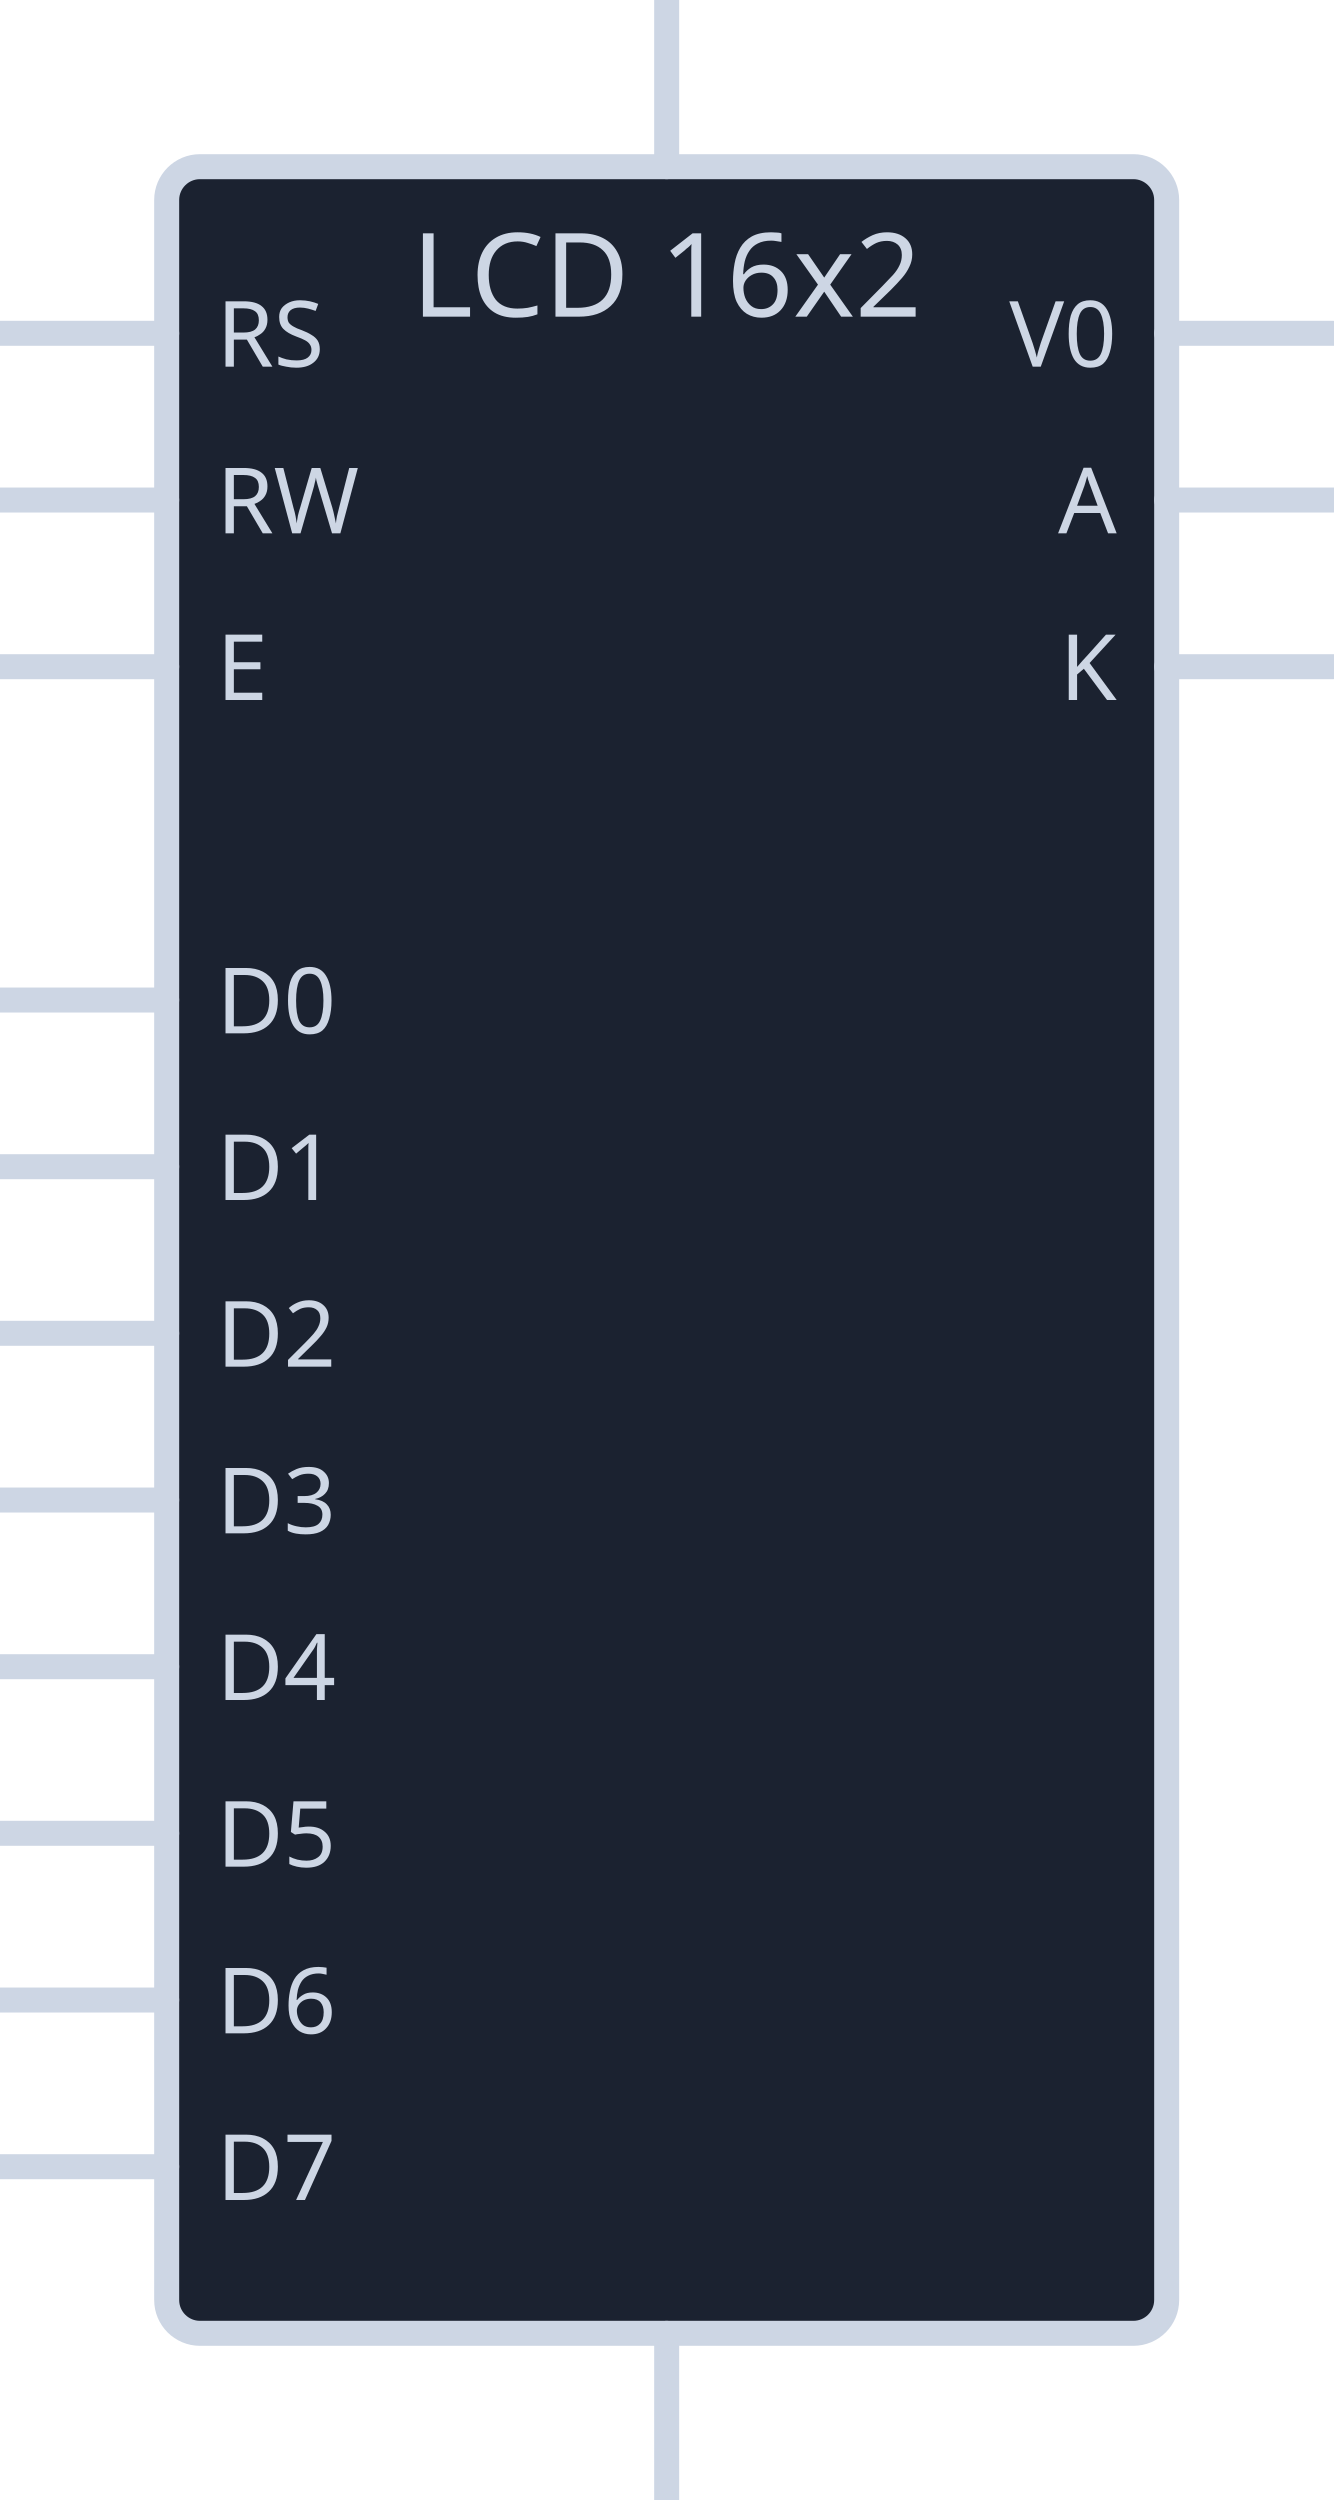
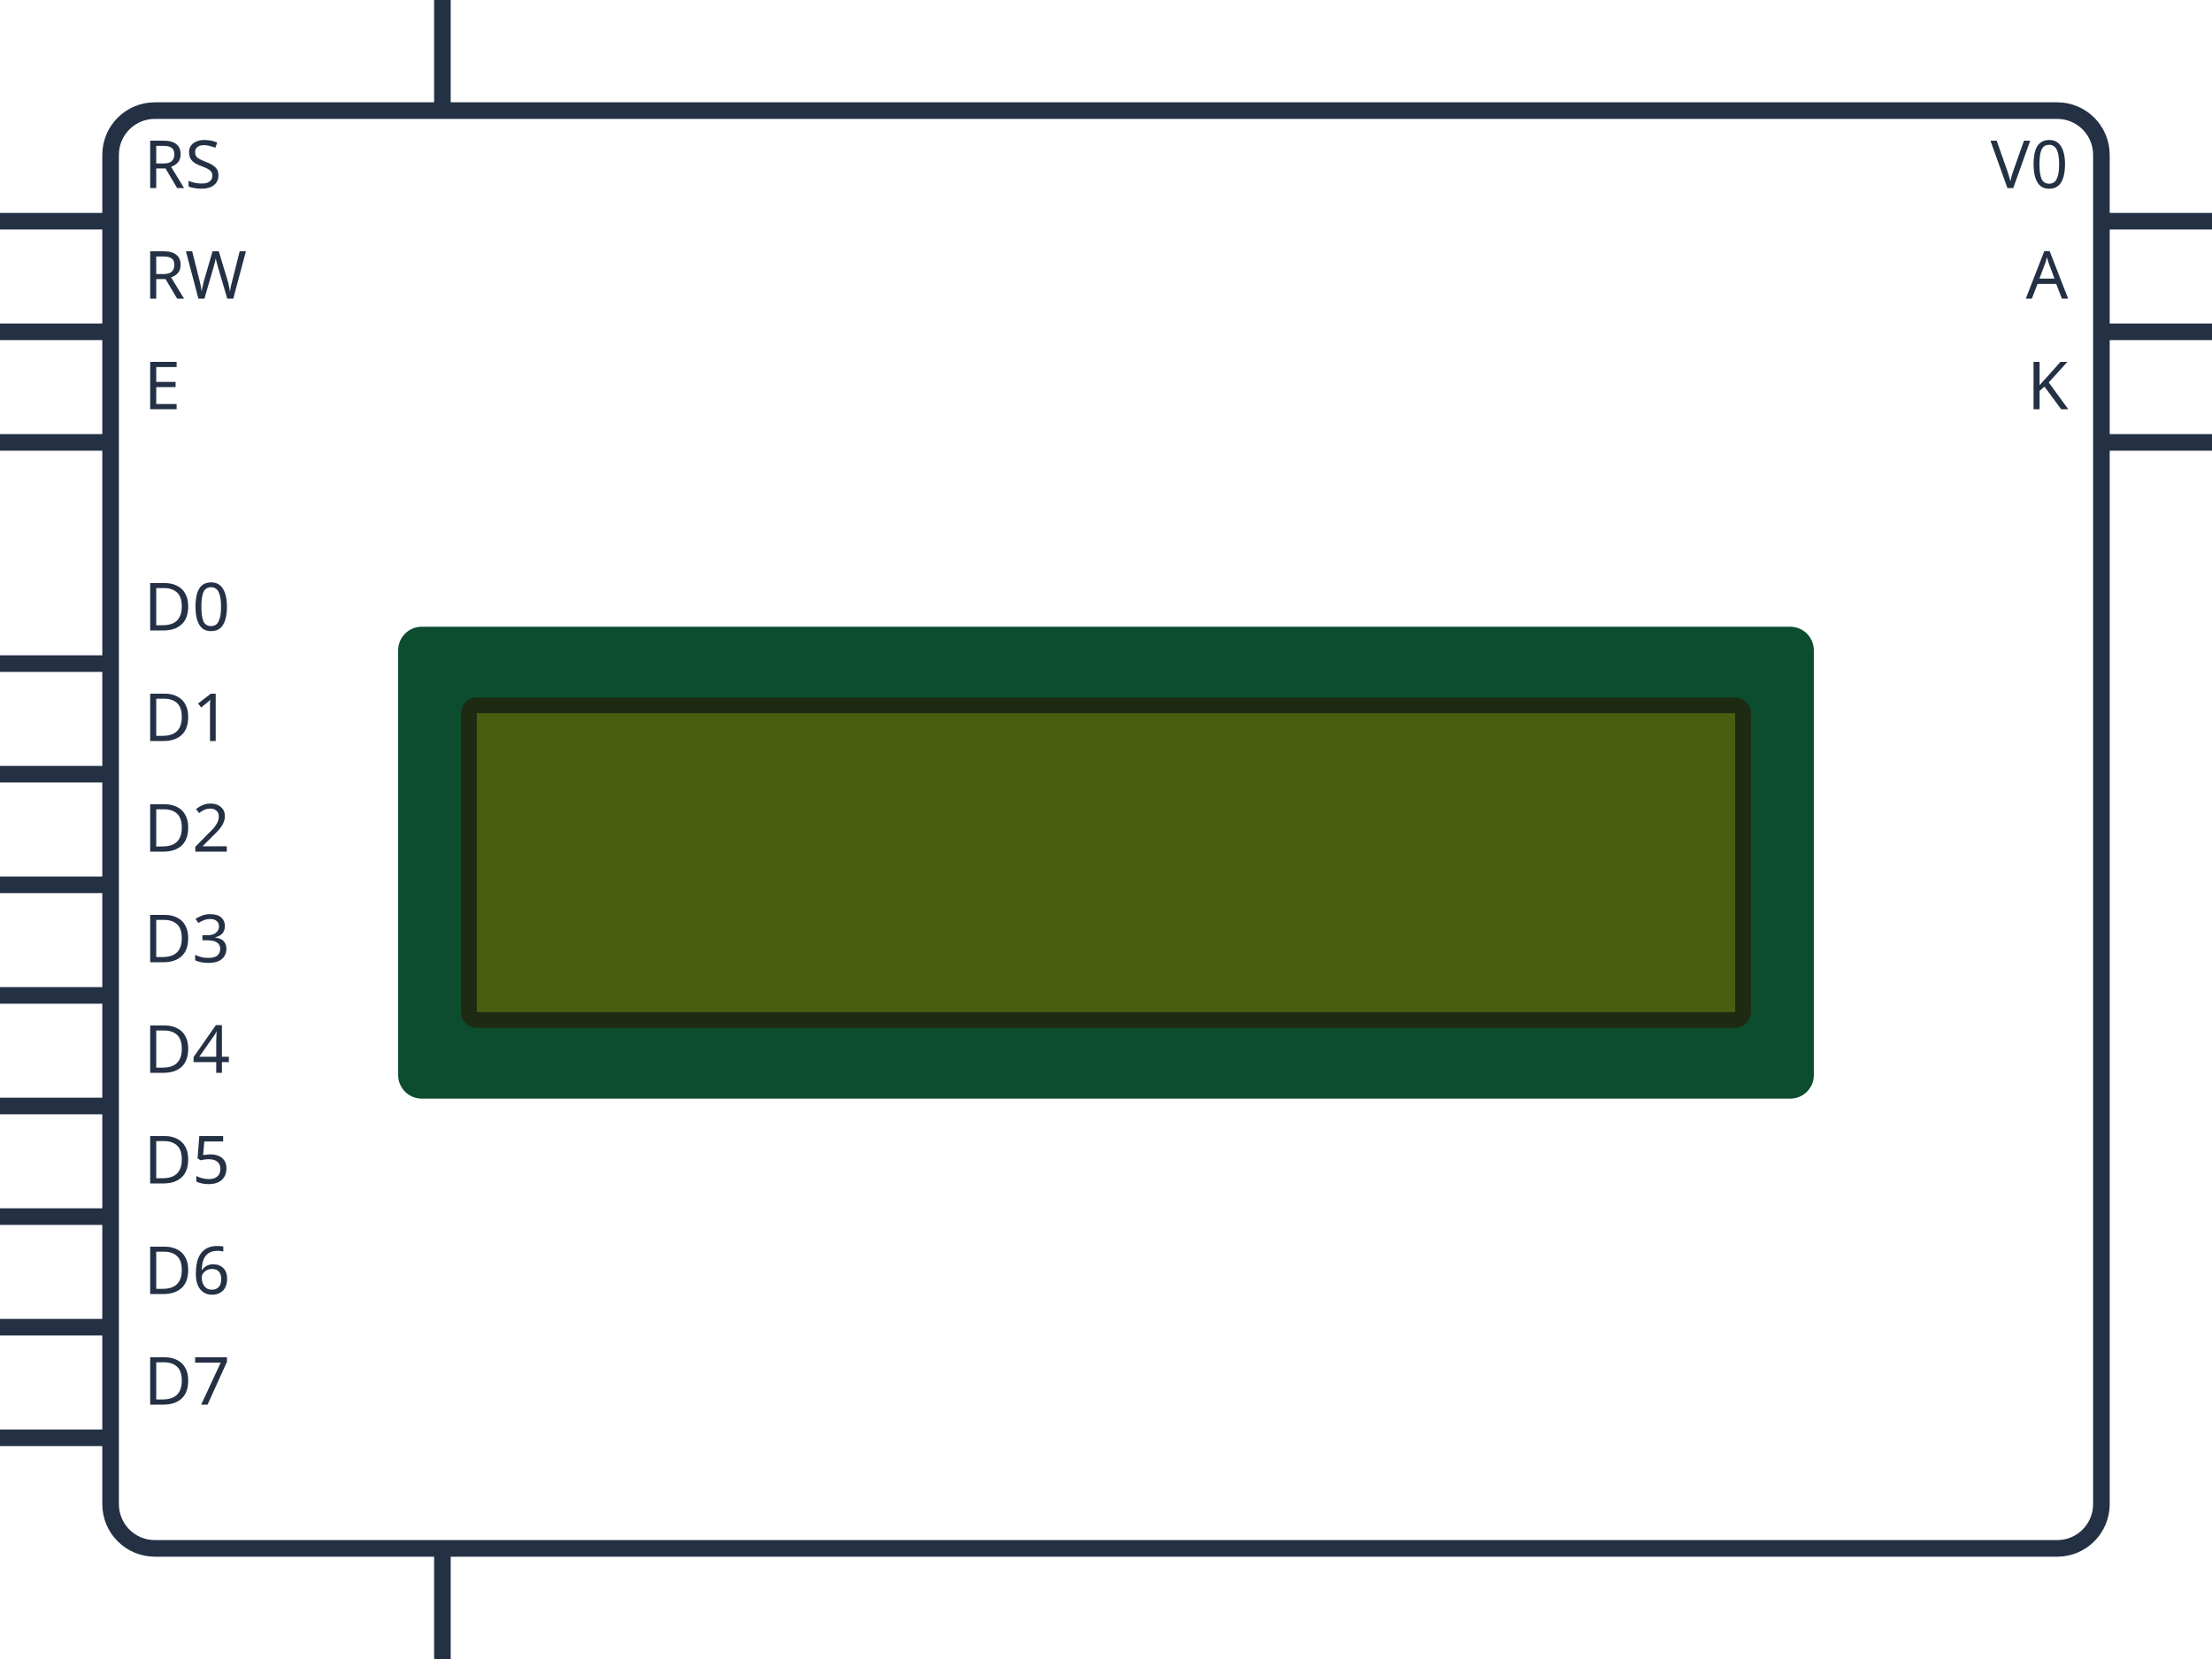
- <svg xmlns="http://www.w3.org/2000/svg" viewBox="0 0 80 150" width="80" height="150" data-grid="10">
-   <style>.s{stroke:var(--symbol-stroke,#cdd6e4);fill:none;stroke-width:1.5;stroke-linecap:round;stroke-linejoin:round}.f{stroke:var(--symbol-stroke,#cdd6e4);fill:var(--symbol-fill,#1b2230);stroke-width:1.5;stroke-linejoin:round}.k{fill:var(--symbol-stroke,#cdd6e4);stroke:none}.t{fill:var(--symbol-stroke,#cdd6e4);font-family:sans-serif;font-size:7px}.p{fill:var(--symbol-stroke,#cdd6e4);font-family:sans-serif;font-size:5.5px}</style>
-   <rect class="f" x="10" y="10" width="60" height="130" rx="2" />
-   <line class="s" id="pin-rs" x1="0" y1="20" x2="10" y2="20" />
-   <text class="p" x="13" y="22">RS</text>
-   <line class="s" id="pin-rw" x1="0" y1="30" x2="10" y2="30" />
-   <text class="p" x="13" y="32">RW</text>
-   <line class="s" id="pin-e" x1="0" y1="40" x2="10" y2="40" />
-   <text class="p" x="13" y="42">E</text>
-   <line class="s" id="pin-d0" x1="0" y1="60" x2="10" y2="60" />
-   <text class="p" x="13" y="62">D0</text>
-   <line class="s" id="pin-d1" x1="0" y1="70" x2="10" y2="70" />
-   <text class="p" x="13" y="72">D1</text>
-   <line class="s" id="pin-d2" x1="0" y1="80" x2="10" y2="80" />
-   <text class="p" x="13" y="82">D2</text>
-   <line class="s" id="pin-d3" x1="0" y1="90" x2="10" y2="90" />
-   <text class="p" x="13" y="92">D3</text>
-   <line class="s" id="pin-d4" x1="0" y1="100" x2="10" y2="100" />
-   <text class="p" x="13" y="102">D4</text>
-   <line class="s" id="pin-d5" x1="0" y1="110" x2="10" y2="110" />
-   <text class="p" x="13" y="112">D5</text>
-   <line class="s" id="pin-d6" x1="0" y1="120" x2="10" y2="120" />
-   <text class="p" x="13" y="122">D6</text>
-   <line class="s" id="pin-d7" x1="0" y1="130" x2="10" y2="130" />
-   <text class="p" x="13" y="132">D7</text>
-   <line class="s" id="pin-v0" x1="80" y1="20" x2="70" y2="20" />
-   <text class="p" x="67" y="22" text-anchor="end">V0</text>
-   <line class="s" id="pin-a" x1="80" y1="30" x2="70" y2="30" />
-   <text class="p" x="67" y="32" text-anchor="end">A</text>
-   <line class="s" id="pin-k" x1="80" y1="40" x2="70" y2="40" />
-   <text class="p" x="67" y="42" text-anchor="end">K</text>
-   <line class="s" id="pin-vdd" x1="40" y1="0" x2="40" y2="10" />
-   <line class="s" id="pin-vss" x1="40" y1="150" x2="40" y2="140" />
-   <text class="t" x="40.0" y="19" text-anchor="middle">LCD 16x2</text>
+ <svg xmlns="http://www.w3.org/2000/svg" viewBox="0 0 200 150" width="200" height="150">
+   <rect x="10" y="10" width="180" height="130" rx="4" fill="var(--symbol-fill,#fff)" stroke="var(--symbol-stroke,#243044)" stroke-width="1.5" />
+   <line x1="0" y1="20" x2="10" y2="20" stroke="var(--symbol-stroke,#243044)" stroke-width="1.5" />
+   <text x="13" y="17" text-anchor="start" fill="var(--symbol-stroke,#243044)" font-family="sans-serif" font-size="6">RS</text>
+   <line x1="0" y1="30" x2="10" y2="30" stroke="var(--symbol-stroke,#243044)" stroke-width="1.5" />
+   <text x="13" y="27" text-anchor="start" fill="var(--symbol-stroke,#243044)" font-family="sans-serif" font-size="6">RW</text>
+   <line x1="0" y1="40" x2="10" y2="40" stroke="var(--symbol-stroke,#243044)" stroke-width="1.5" />
+   <text x="13" y="37" text-anchor="start" fill="var(--symbol-stroke,#243044)" font-family="sans-serif" font-size="6">E</text>
+   <line x1="0" y1="60" x2="10" y2="60" stroke="var(--symbol-stroke,#243044)" stroke-width="1.5" />
+   <text x="13" y="57" text-anchor="start" fill="var(--symbol-stroke,#243044)" font-family="sans-serif" font-size="6">D0</text>
+   <line x1="0" y1="70" x2="10" y2="70" stroke="var(--symbol-stroke,#243044)" stroke-width="1.5" />
+   <text x="13" y="67" text-anchor="start" fill="var(--symbol-stroke,#243044)" font-family="sans-serif" font-size="6">D1</text>
+   <line x1="0" y1="80" x2="10" y2="80" stroke="var(--symbol-stroke,#243044)" stroke-width="1.5" />
+   <text x="13" y="77" text-anchor="start" fill="var(--symbol-stroke,#243044)" font-family="sans-serif" font-size="6">D2</text>
+   <line x1="0" y1="90" x2="10" y2="90" stroke="var(--symbol-stroke,#243044)" stroke-width="1.5" />
+   <text x="13" y="87" text-anchor="start" fill="var(--symbol-stroke,#243044)" font-family="sans-serif" font-size="6">D3</text>
+   <line x1="0" y1="100" x2="10" y2="100" stroke="var(--symbol-stroke,#243044)" stroke-width="1.5" />
+   <text x="13" y="97" text-anchor="start" fill="var(--symbol-stroke,#243044)" font-family="sans-serif" font-size="6">D4</text>
+   <line x1="0" y1="110" x2="10" y2="110" stroke="var(--symbol-stroke,#243044)" stroke-width="1.5" />
+   <text x="13" y="107" text-anchor="start" fill="var(--symbol-stroke,#243044)" font-family="sans-serif" font-size="6">D5</text>
+   <line x1="0" y1="120" x2="10" y2="120" stroke="var(--symbol-stroke,#243044)" stroke-width="1.5" />
+   <text x="13" y="117" text-anchor="start" fill="var(--symbol-stroke,#243044)" font-family="sans-serif" font-size="6">D6</text>
+   <line x1="0" y1="130" x2="10" y2="130" stroke="var(--symbol-stroke,#243044)" stroke-width="1.5" />
+   <text x="13" y="127" text-anchor="start" fill="var(--symbol-stroke,#243044)" font-family="sans-serif" font-size="6">D7</text>
+   <line x1="200" y1="20" x2="190" y2="20" stroke="var(--symbol-stroke,#243044)" stroke-width="1.5" />
+   <text x="187" y="17" text-anchor="end" fill="var(--symbol-stroke,#243044)" font-family="sans-serif" font-size="6">V0</text>
+   <line x1="200" y1="30" x2="190" y2="30" stroke="var(--symbol-stroke,#243044)" stroke-width="1.5" />
+   <text x="187" y="27" text-anchor="end" fill="var(--symbol-stroke,#243044)" font-family="sans-serif" font-size="6">A</text>
+   <line x1="200" y1="40" x2="190" y2="40" stroke="var(--symbol-stroke,#243044)" stroke-width="1.5" />
+   <text x="187" y="37" text-anchor="end" fill="var(--symbol-stroke,#243044)" font-family="sans-serif" font-size="6">K</text>
+   <line x1="40" y1="0" x2="40" y2="10" stroke="var(--symbol-stroke,#243044)" stroke-width="1.5" />
+   <line x1="40" y1="150" x2="40" y2="140" stroke="var(--symbol-stroke,#243044)" stroke-width="1.5" />
+   <g transform="translate(36.0 56.66667) scale(0.7111111)">
+     <rect x="0" y="0" width="180" height="60" rx="3" fill="#0b4d2e" />
+     <rect x="8" y="9" width="164" height="42" rx="2" fill="#1e2a12" />
+     <rect id="glass" x="10" y="11" width="160" height="38" fill="#9bbc0f" opacity="0.35" />
+     <g font-family="monospace" font-size="15" fill="#0e1a07" style="white-space: pre">
+       <text id="line1" x="14" y="27" textLength="152" lengthAdjust="spacingAndGlyphs"> </text>
+       <text id="line2" x="14" y="45" textLength="152" lengthAdjust="spacingAndGlyphs"> </text>
+     </g>
+   </g>
</svg>
